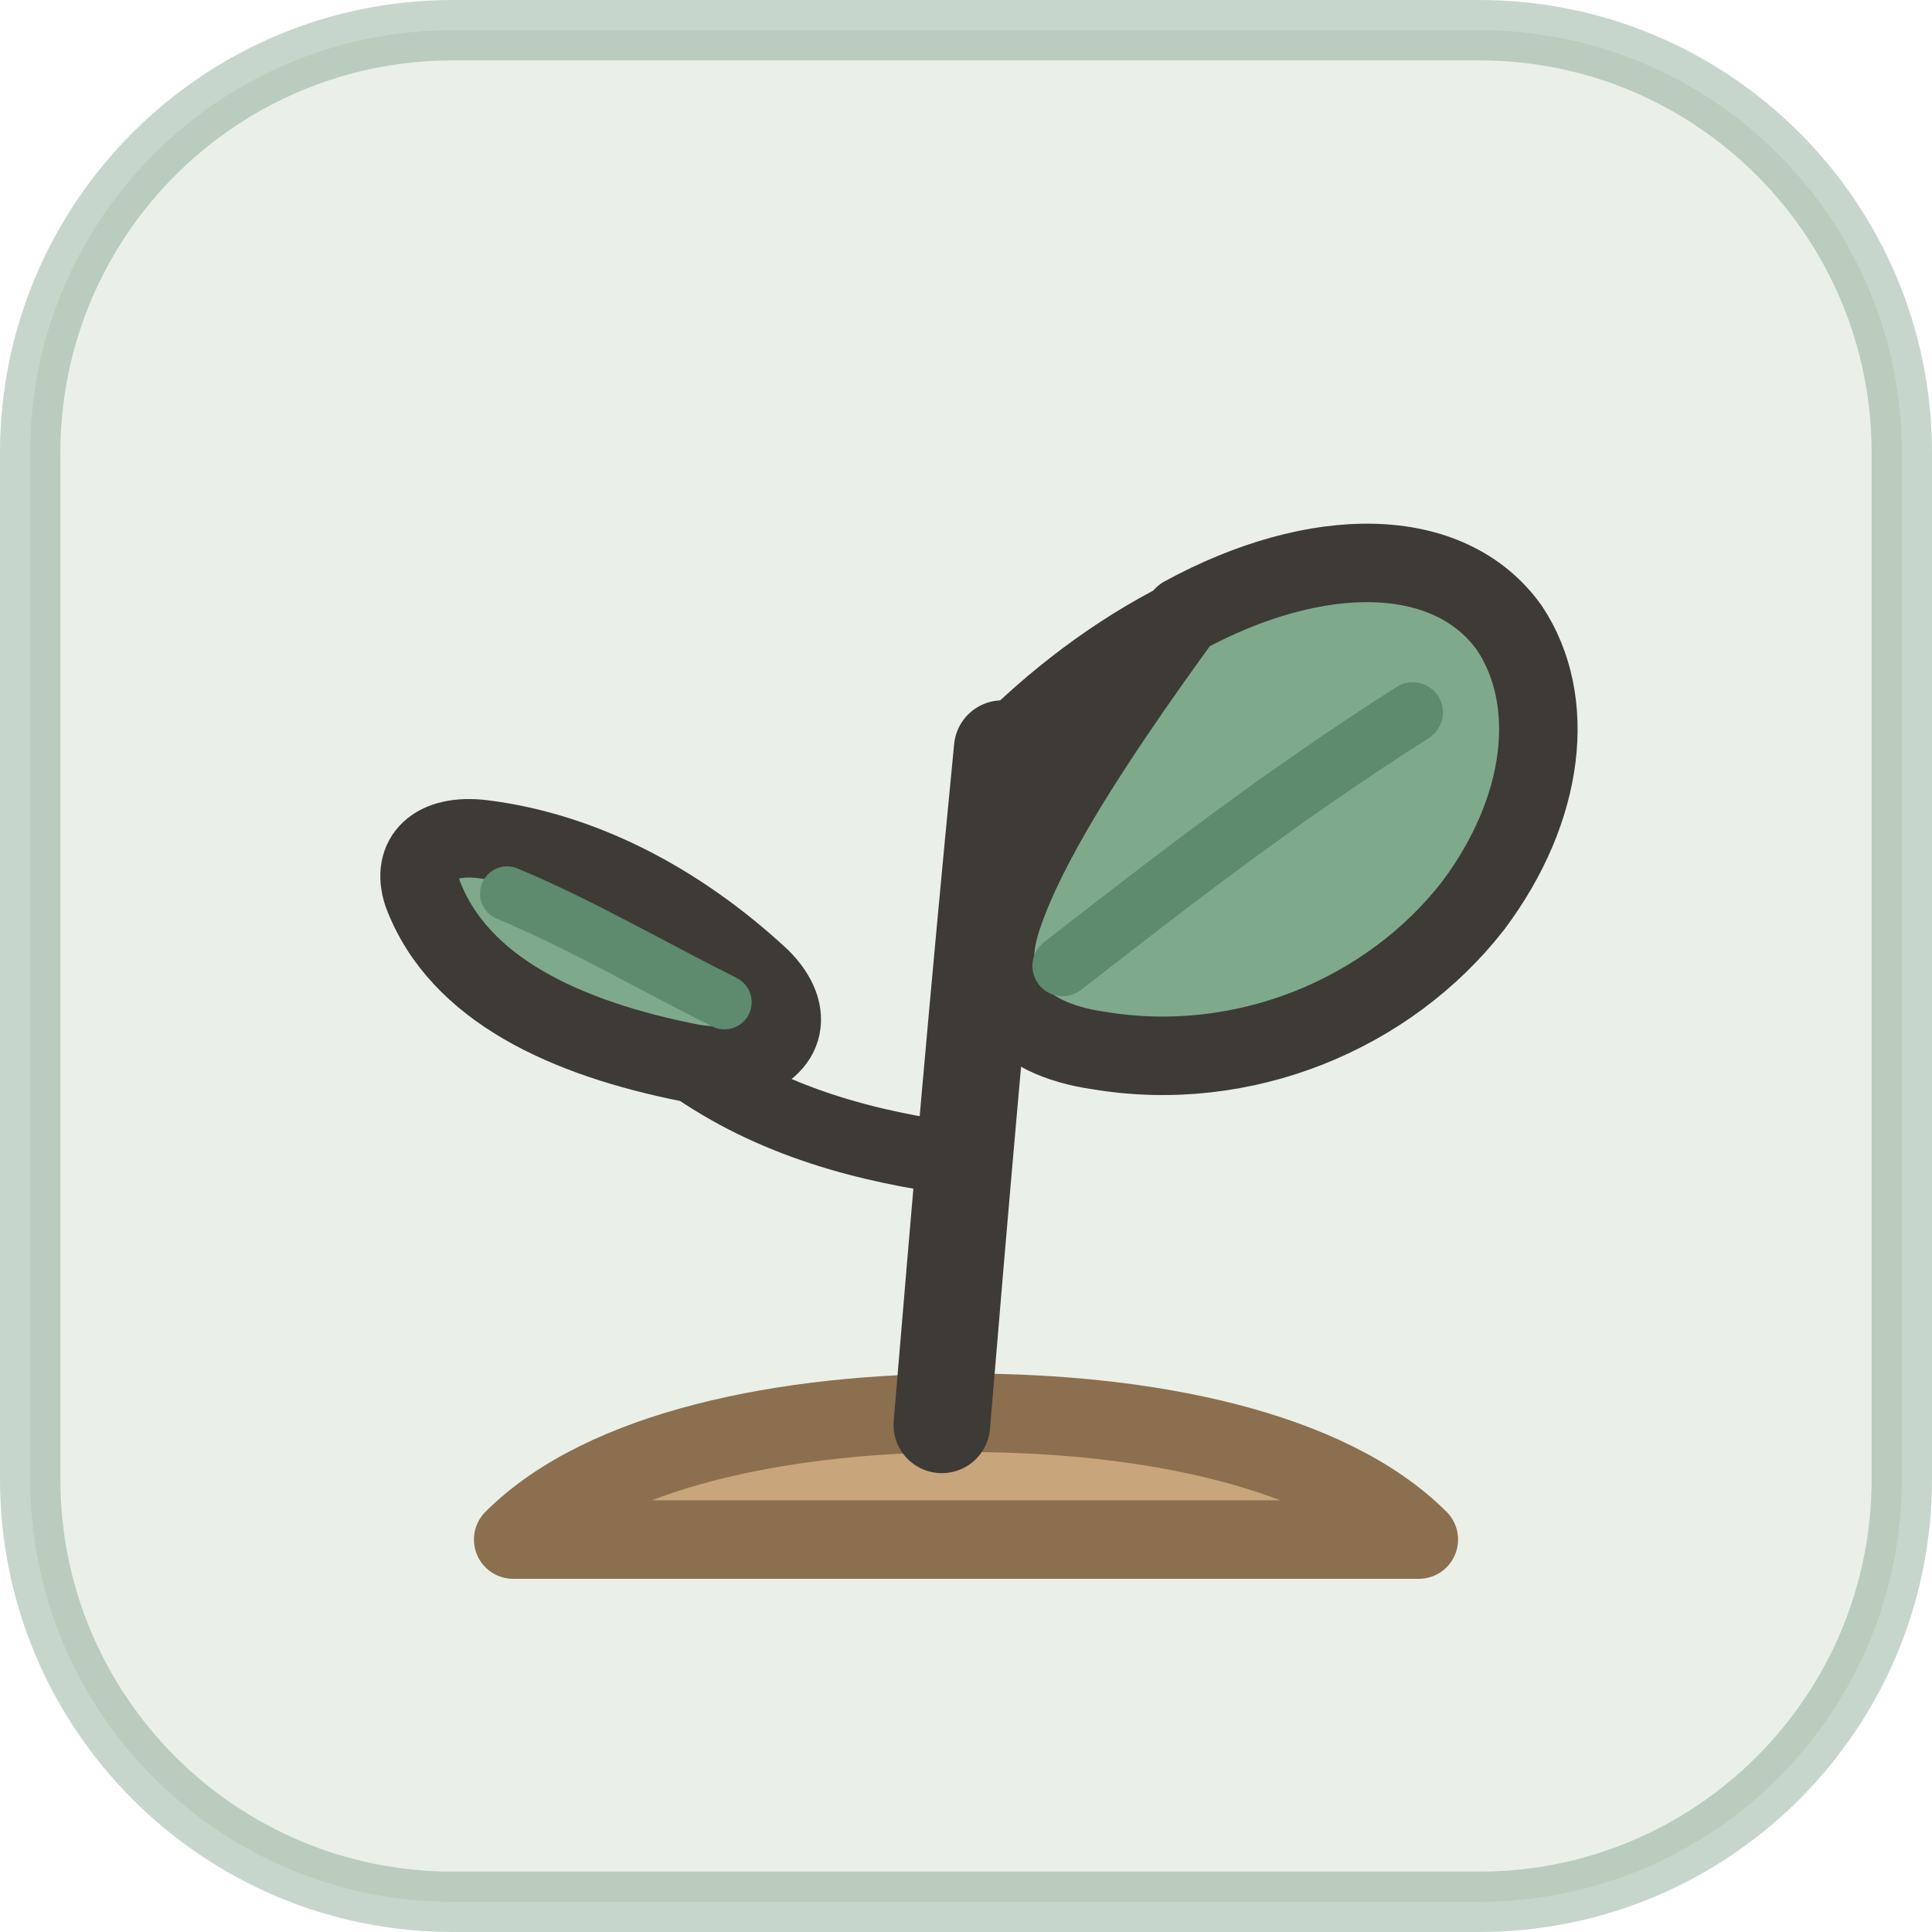
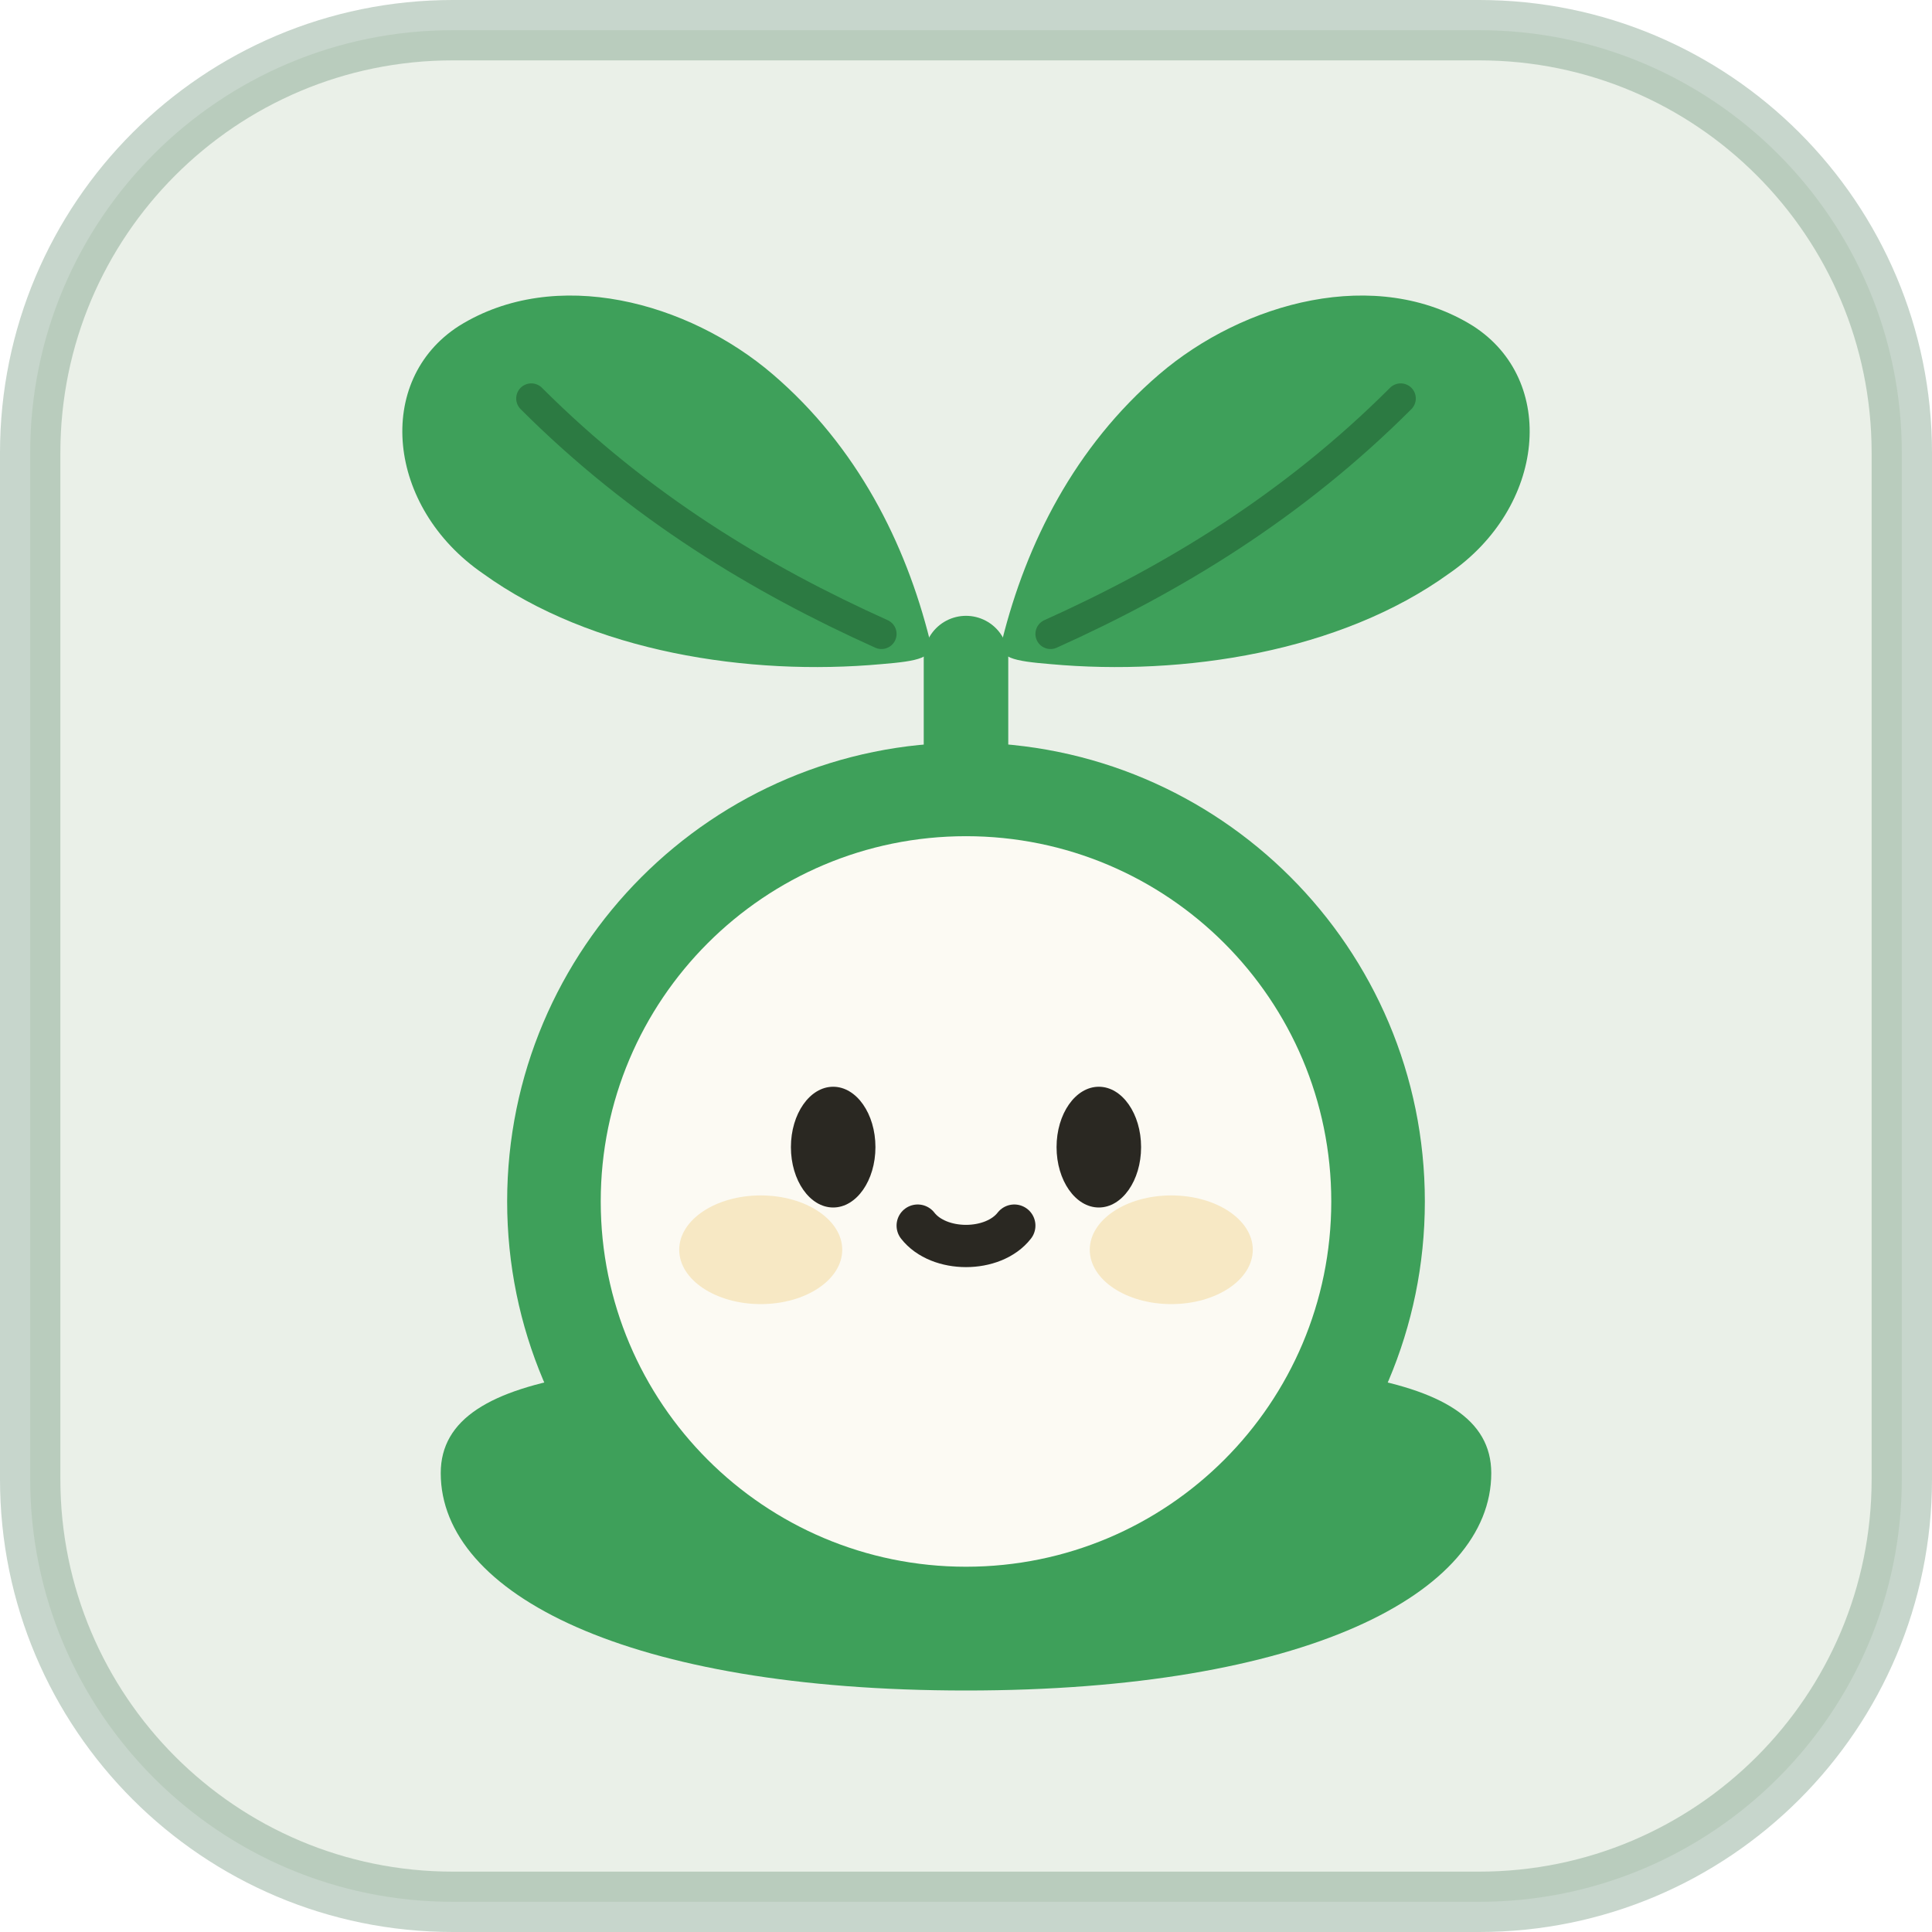
<svg xmlns="http://www.w3.org/2000/svg" viewBox="0 0 32 32" fill="none">
  <rect x="0.5" y="0.5" width="31" height="31" rx="7" fill="#EAF0E8" stroke="#5E8A6E" stroke-opacity="0.35" />
  <g transform="translate(4 4)">
-     <path d="M4.5 21.5 C 6 20, 9 19.4, 12 19.4 C 15 19.4, 18 20, 19.5 21.5 Z" fill="#C9A57B" stroke="#8B6F4E" stroke-width="1.3" stroke-linejoin="round" />
-     <path d="M11.6 19.6 C 11.9 16, 12.2 12.5, 12.6 8.4" stroke="#3E3A36" stroke-width="1.6" stroke-linecap="round" fill="none" />
-     <path d="M11.9 15.2 C 10.4 15, 8.8 14.6, 7.4 13.6" stroke="#3E3A36" stroke-width="1.2" stroke-linecap="round" fill="none" />
-     <path d="M7.4 13.6 C 5.4 13.2, 3.6 12.4, 3 10.8 C 2.8 10.2, 3.2 9.8, 4 9.9 C 5.6 10.1, 7.2 10.9, 8.6 12.2 C 9.2 12.8, 9 13.4, 8.2 13.6 C 7.9 13.68, 7.6 13.64, 7.4 13.6 Z" fill="#7FA98B" stroke="#3E3A36" stroke-width="1.3" stroke-linejoin="round" />
-     <path d="M4.4 10.8 C 5.6 11.3, 6.8 12, 8 12.6" stroke="#5E8A6E" stroke-width="0.9" stroke-linecap="round" fill="none" />
-     <path d="M12.6 8.4 C 13.4 7.6, 14.4 6.8, 15.6 6.2" stroke="#3E3A36" stroke-width="1.2" stroke-linecap="round" fill="none" />
-     <path d="M15.6 6.2 C 17.8 5, 20 5, 21 6.4 C 21.8 7.6, 21.6 9.4, 20.4 11 C 19 12.8, 16.6 13.8, 14.2 13.4 C 12.8 13.2, 12.2 12.4, 12.6 11.2 C 13 10, 14 8.4, 15.6 6.2 Z" fill="#7FA98B" stroke="#3E3A36" stroke-width="1.3" stroke-linejoin="round" />
-     <path d="M13.6 12 C 15.4 10.6, 17.2 9.2, 19.4 7.8" stroke="#5E8A6E" stroke-width="1" stroke-linecap="round" fill="none" />
+     <path d="M12 24 C 6.4 24, 3.3 22.4, 3.3 20.4 C 3.3 18.6, 6.6 18.5, 12 18.5 C 17.4 18.5, 20.7 18.6, 20.7 20.4 C 20.7 22.4, 17.6 24, 12 24 Z" fill="#3EA05A" />
+     <circle cx="12" cy="15.9" r="7.6" fill="#3EA05A" />
+     <circle cx="12" cy="15.9" r="6.05" fill="#FCFAF3" />
+     <ellipse cx="8.6" cy="16.7" rx="1.35" ry="0.9" fill="#F7E8C4" />
+     <ellipse cx="15.4" cy="16.7" rx="1.35" ry="0.9" fill="#F7E8C4" />
+     <ellipse cx="9.8" cy="15.0" rx="0.7" ry="1.0" fill="#2A2822" />
+     <ellipse cx="14.2" cy="15.0" rx="0.7" ry="1.0" fill="#2A2822" />
+     <path d="M11.2 16.3 C 11.55 16.75, 12.45 16.75, 12.8 16.3" stroke="#2A2822" stroke-width="0.7" stroke-linecap="round" fill="none" />
+     <path d="M11.4 6.6 C 11.0 5.0, 10.2 3.4, 8.8 2.2 C 7.4 1.0, 5.2 0.4, 3.6 1.4 C 2.2 2.3, 2.4 4.4, 4.0 5.5 C 5.8 6.8, 8.4 7.2, 10.6 7.0 C 11.2 6.95, 11.5 6.9, 11.4 6.6 Z" fill="#3EA05A" />
+     <path d="M10.6 6.5 C 8.6 5.6, 6.6 4.4, 4.8 2.6" stroke="#2C7A42" stroke-width="0.5" stroke-linecap="round" fill="none" />
+     <path d="M12.6 6.6 C 13.0 5.0, 13.8 3.4, 15.2 2.2 C 16.6 1.0, 18.8 0.4, 20.4 1.4 C 21.8 2.3, 21.6 4.4, 20.0 5.5 C 18.2 6.8, 15.6 7.2, 13.4 7.0 C 12.8 6.95, 12.5 6.9, 12.6 6.6 Z" fill="#3EA05A" />
+     <path d="M13.4 6.5 C 15.4 5.6, 17.4 4.4, 19.2 2.6" stroke="#2C7A42" stroke-width="0.5" stroke-linecap="round" fill="none" />
+     <path d="M12 6.9 L 12 8.4" stroke="#3EA05A" stroke-width="1.4" stroke-linecap="round" />
  </g>
</svg>
